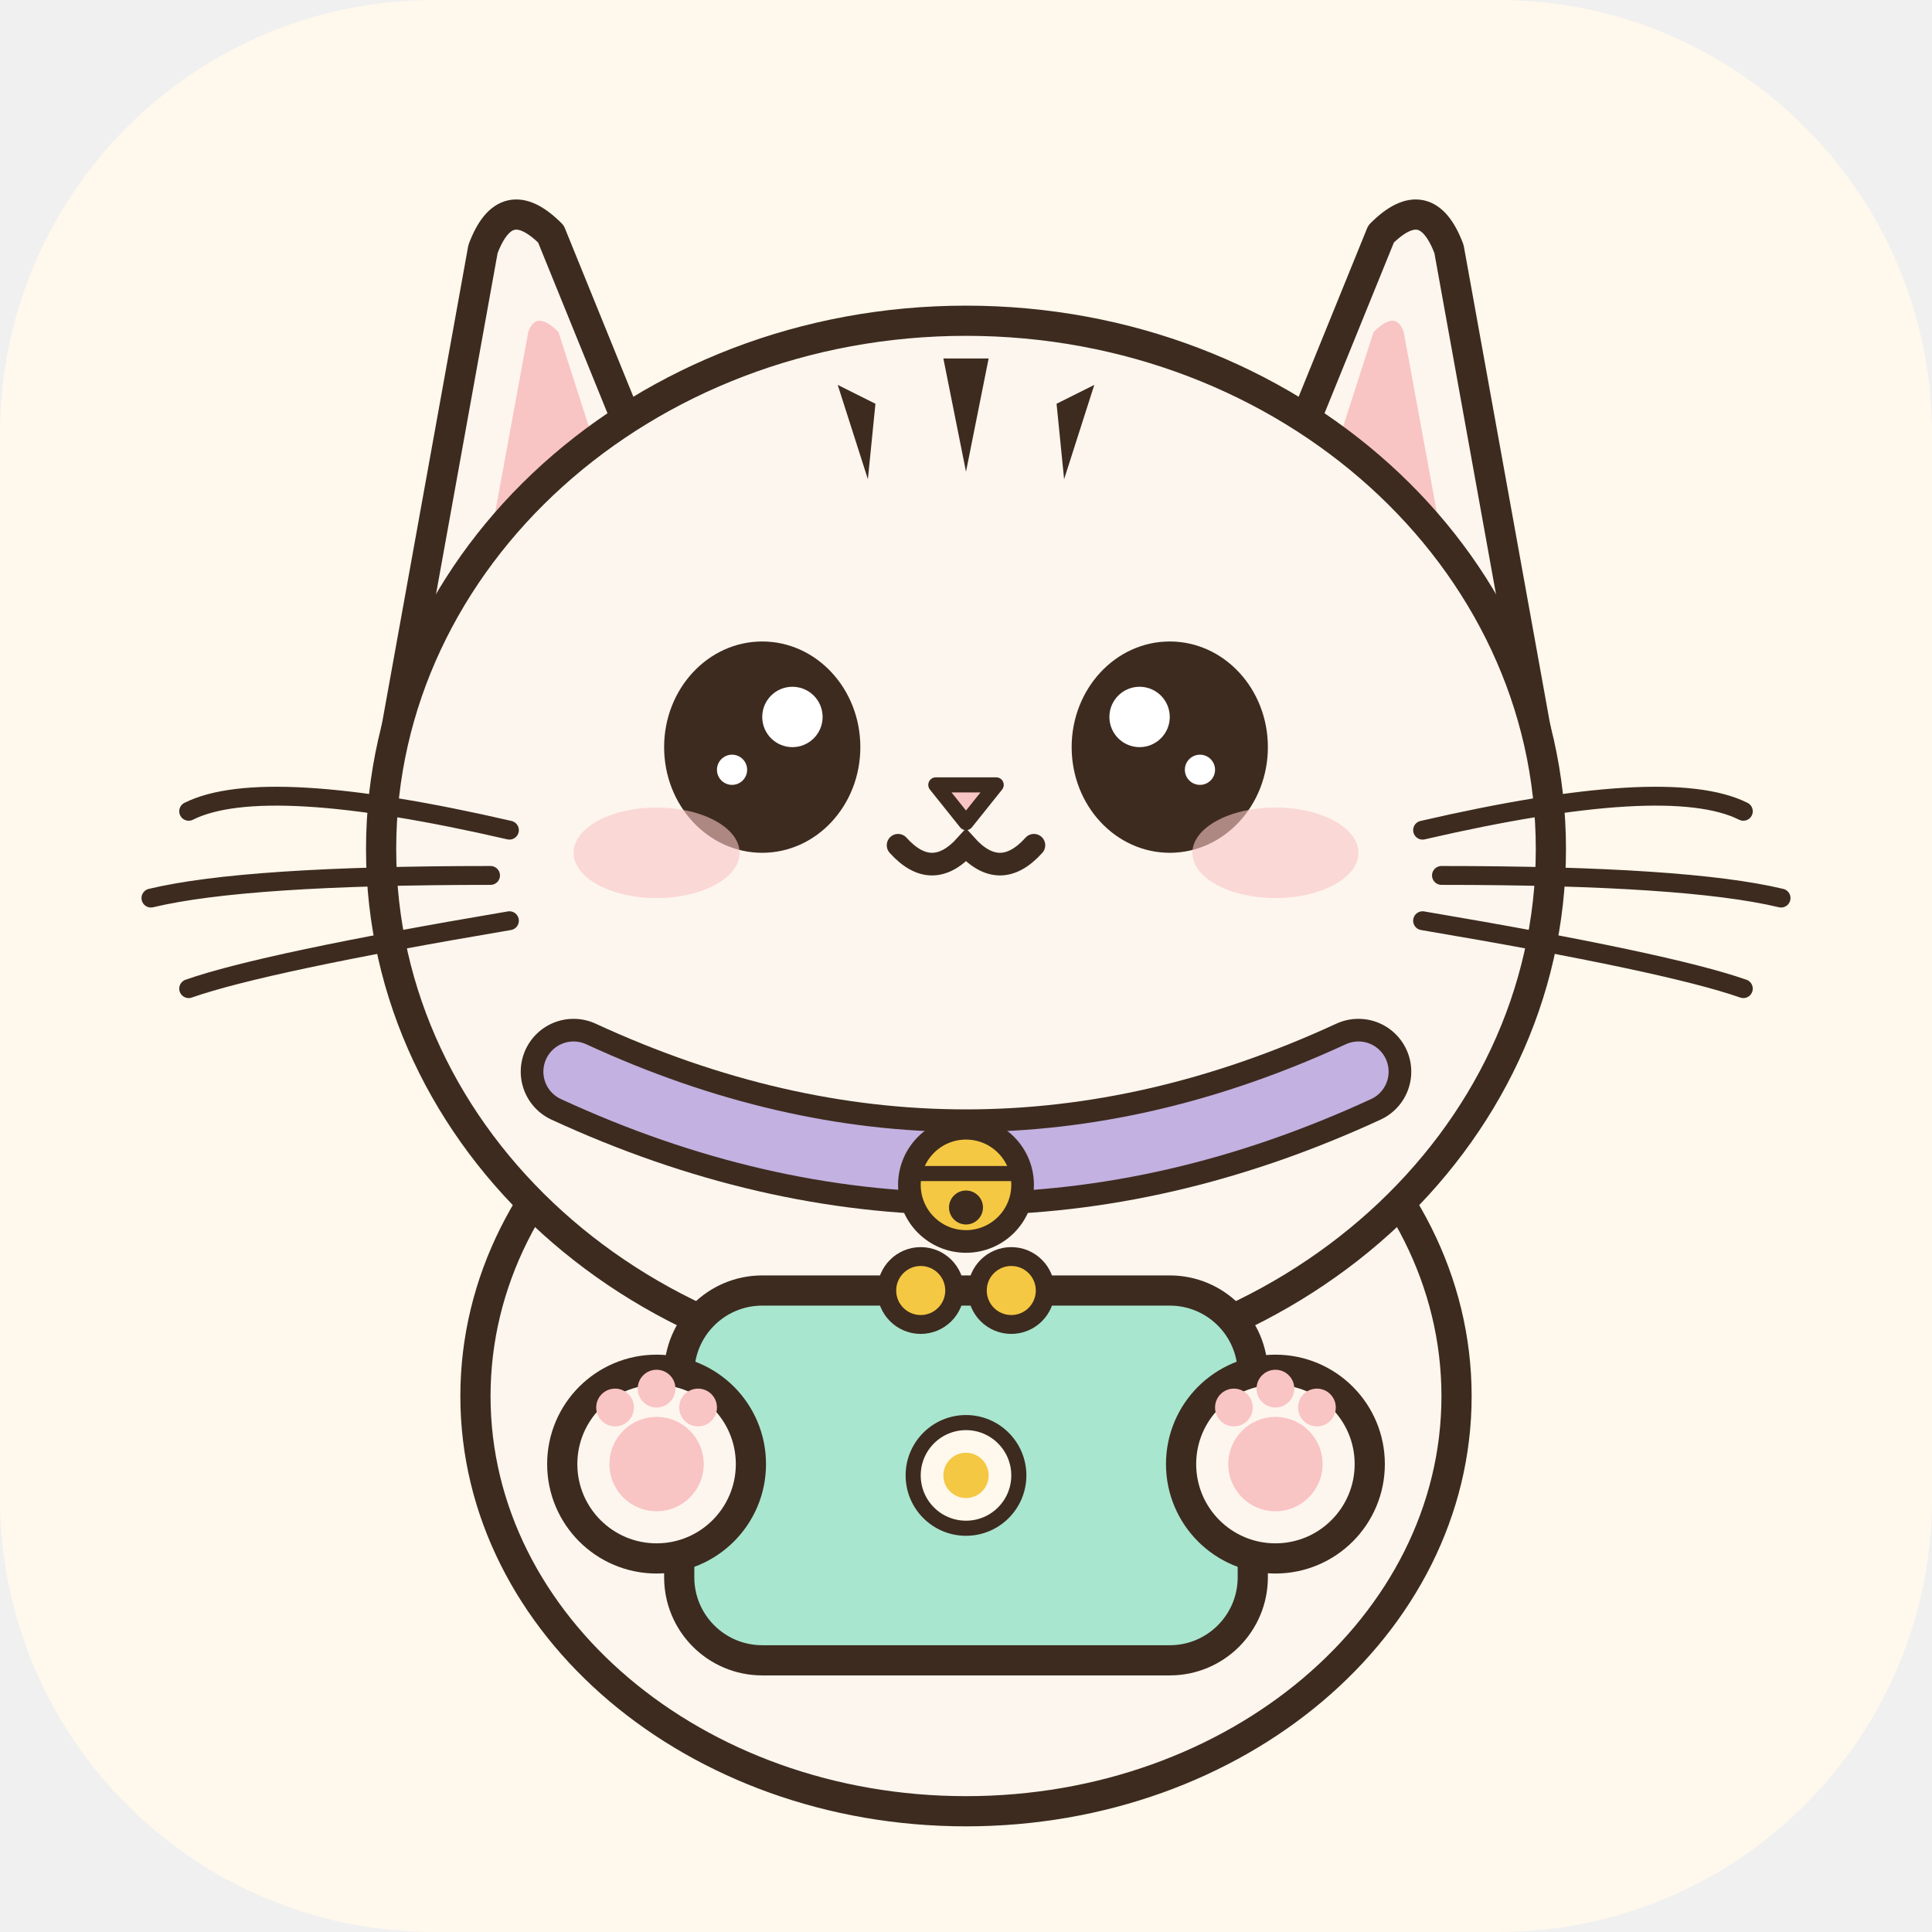
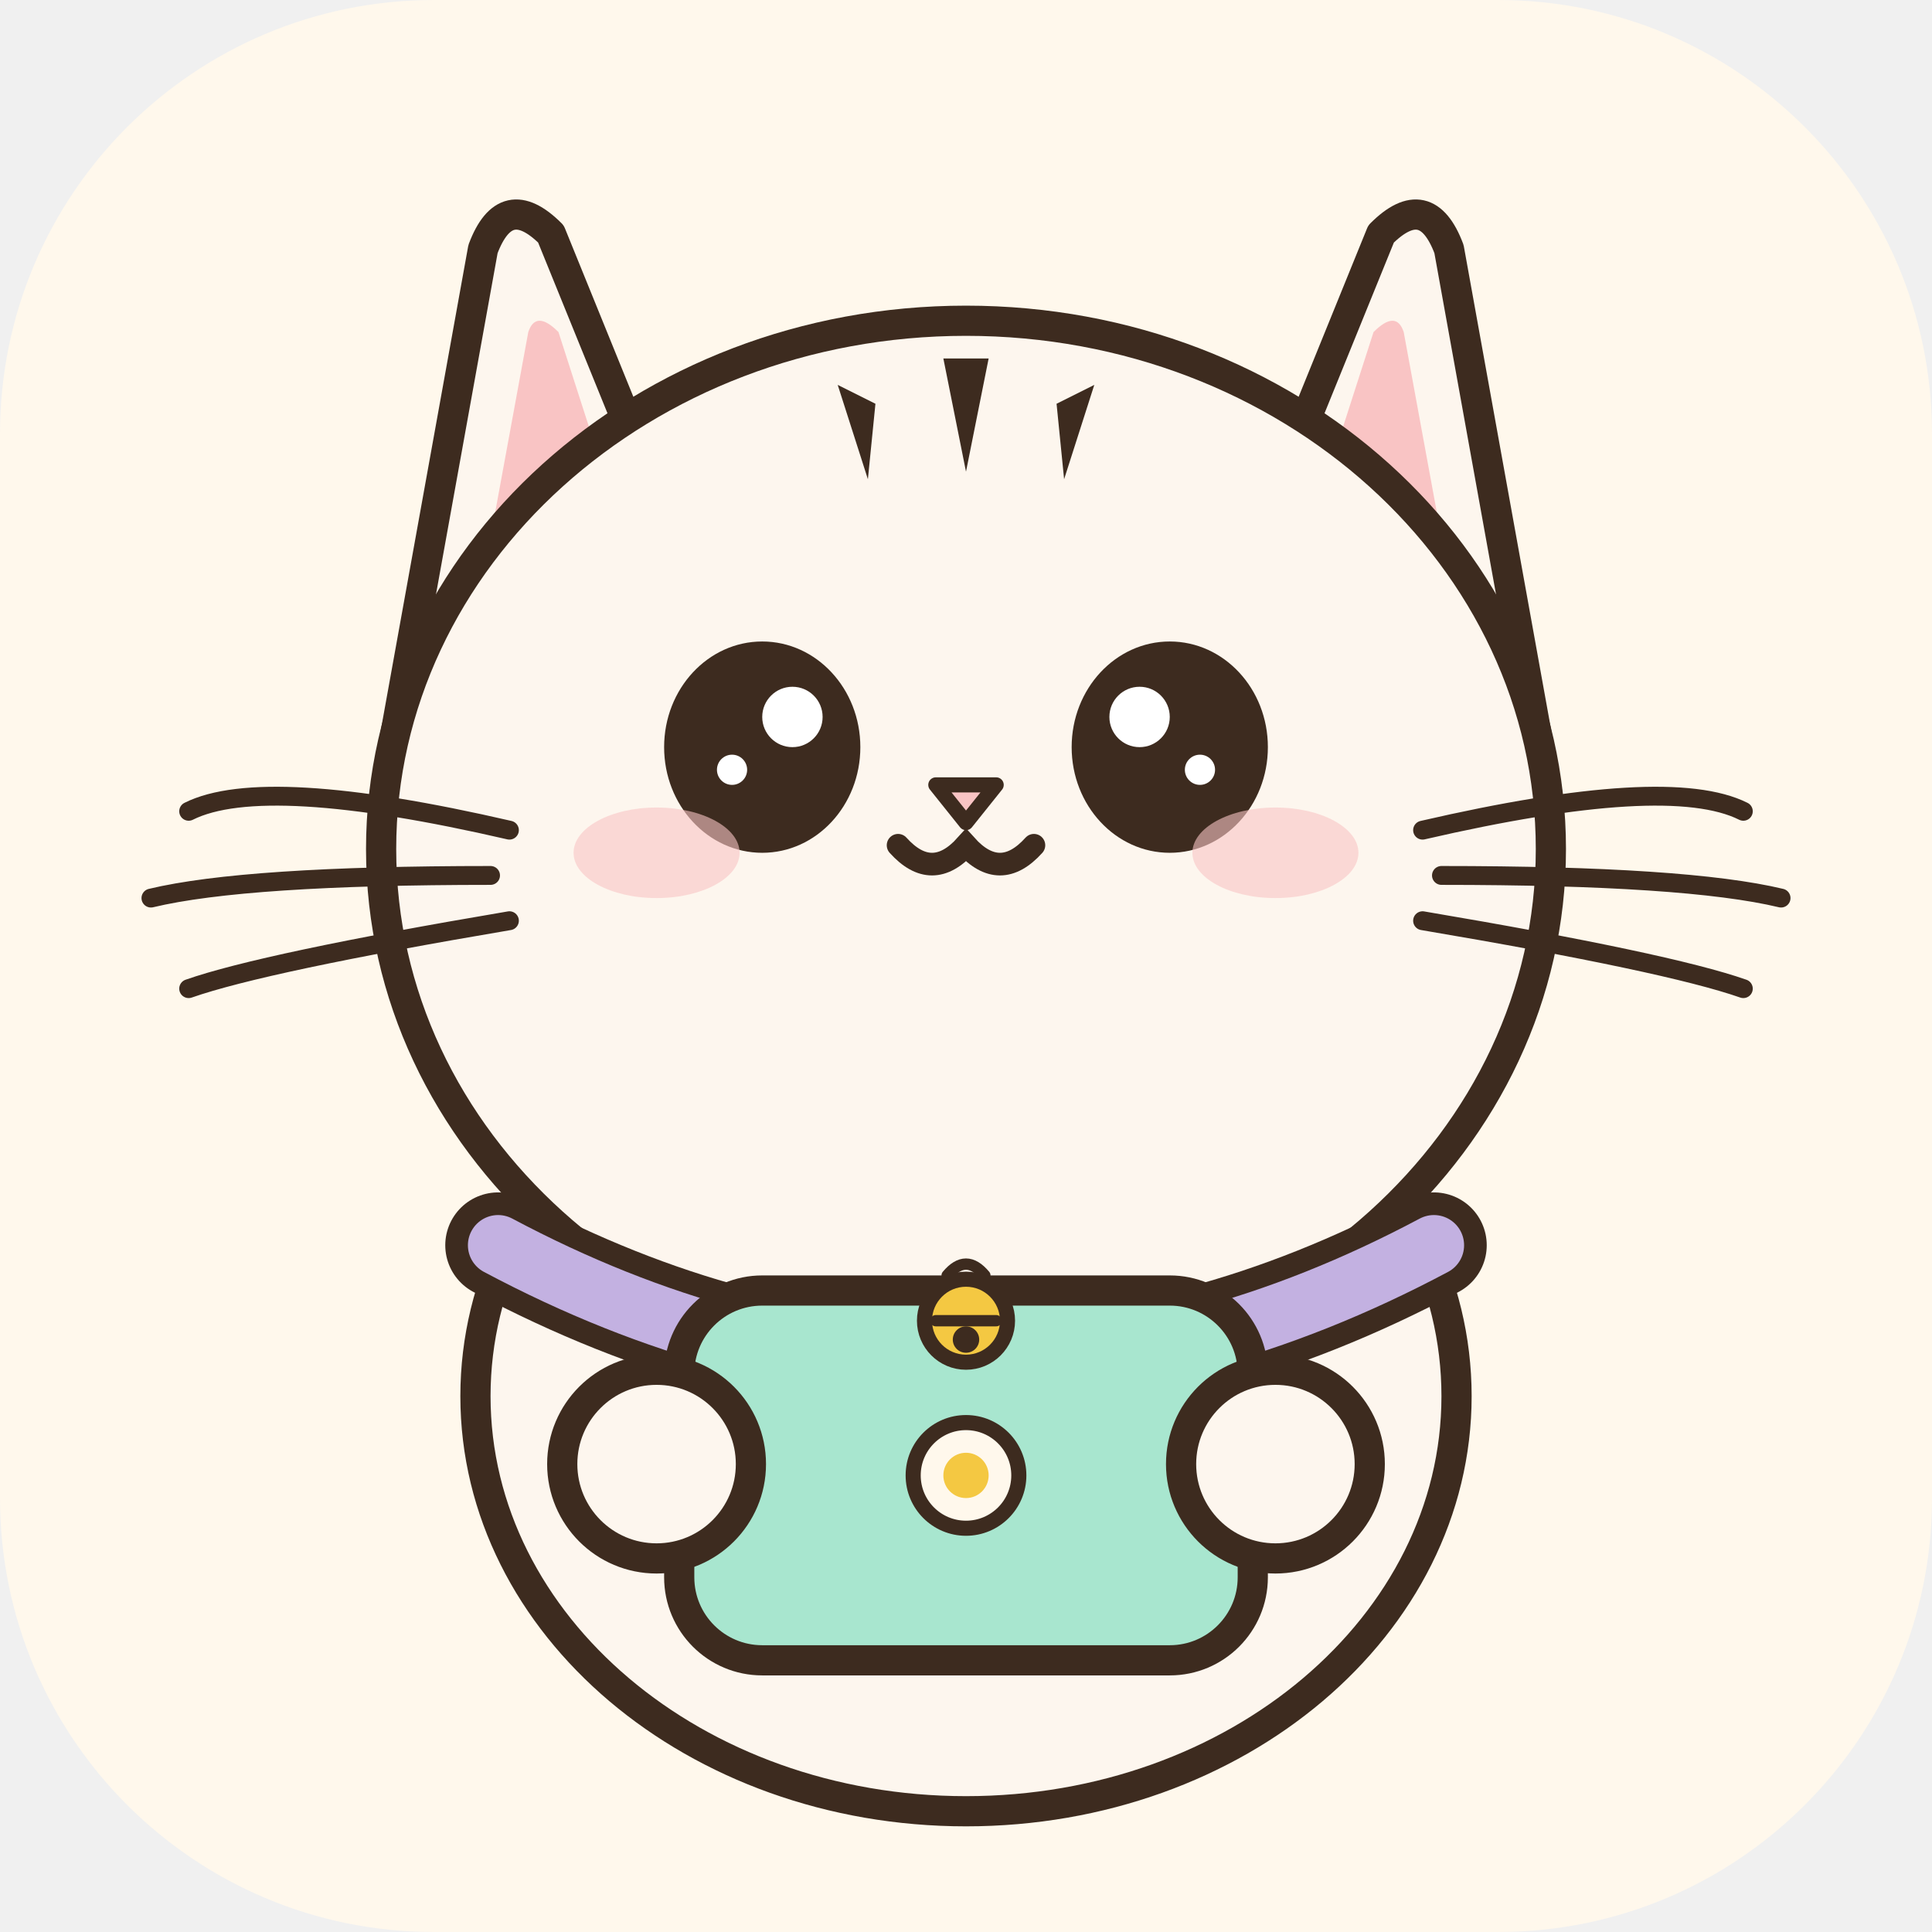
<svg xmlns="http://www.w3.org/2000/svg" viewBox="0 0 512 512">
  <rect width="512" height="512" rx="115" fill="#FFF8EC" />
  <path d="M102 210 L128 66 Q134 50 146 62 L198 190 Z" fill="#FDF6EE" stroke="#3D2B1F" stroke-width="8" stroke-linejoin="round" />
  <path d="M122 186 L140 88 Q142 82 148 88 L176 175 Z" fill="#F9C4C4" />
  <path d="M314 190 L366 62 Q378 50 384 66 L410 210 Z" fill="#FDF6EE" stroke="#3D2B1F" stroke-width="8" stroke-linejoin="round" />
  <path d="M336 175 L364 88 Q370 82 372 88 L390 186 Z" fill="#F9C4C4" />
  <ellipse cx="256" cy="370" rx="130" ry="110" fill="#FDF6EE" />
  <ellipse cx="256" cy="370" rx="130" ry="110" fill="none" stroke="#3D2B1F" stroke-width="8" />
  <ellipse cx="256" cy="225" rx="155" ry="140" fill="#FDF6EE" />
  <ellipse cx="256" cy="225" rx="155" ry="140" fill="none" stroke="#3D2B1F" stroke-width="8" />
  <path d="M250 95 L262 95 L256 125 Z" fill="#3D2B1F" />
  <path d="M222 102 L232 107 L230 127 Z" fill="#3D2B1F" />
  <path d="M290 102 L280 107 L282 127 Z" fill="#3D2B1F" />
  <path d="M135 220 Q70 205 50 215" fill="none" stroke="#3D2B1F" stroke-width="5" stroke-linecap="round" />
  <path d="M130 232 Q65 232 40 238" fill="none" stroke="#3D2B1F" stroke-width="5" stroke-linecap="round" />
  <path d="M135 244 Q70 255 50 262" fill="none" stroke="#3D2B1F" stroke-width="5" stroke-linecap="round" />
  <path d="M377 220 Q442 205 462 215" fill="none" stroke="#3D2B1F" stroke-width="5" stroke-linecap="round" />
  <path d="M382 232 Q447 232 472 238" fill="none" stroke="#3D2B1F" stroke-width="5" stroke-linecap="round" />
  <path d="M377 244 Q442 255 462 262" fill="none" stroke="#3D2B1F" stroke-width="5" stroke-linecap="round" />
  <ellipse cx="202" cy="198" rx="26" ry="28" fill="#3D2B1F" />
  <circle cx="210" cy="190" r="8" fill="white" />
  <circle cx="194" cy="204" r="4" fill="white" />
  <ellipse cx="310" cy="198" rx="26" ry="28" fill="#3D2B1F" />
  <circle cx="302" cy="190" r="8" fill="white" />
  <circle cx="318" cy="204" r="4" fill="white" />
  <polygon points="256,218 248,208 264,208" fill="#F9C4C4" stroke="#3D2B1F" stroke-width="4" stroke-linejoin="round" />
  <path d="M238 224 Q247 234 256 224 Q265 234 274 224" fill="none" stroke="#3D2B1F" stroke-width="6" stroke-linecap="round" />
  <ellipse cx="174" cy="226" rx="22" ry="12" fill="#F9C4C4" opacity="0.6" />
  <ellipse cx="338" cy="226" rx="22" ry="12" fill="#F9C4C4" opacity="0.6" />
-   <path d="M152 284 Q256 332 360 284" fill="none" stroke="#3D2B1F" stroke-width="28" stroke-linecap="round" />
-   <path d="M152 284 Q256 332 360 284" fill="none" stroke="#C3B1E1" stroke-width="16" stroke-linecap="round" />
-   <circle cx="256" cy="314" r="15" fill="#F4C842" stroke="#3D2B1F" stroke-width="6" />
-   <line x1="242" y1="311" x2="270" y2="311" stroke="#3D2B1F" stroke-width="4" />
-   <circle cx="256" cy="320" r="4.5" fill="#3D2B1F" />
+   <path d="M132 330 Q256 396 380 330" fill="none" stroke="#3D2B1F" stroke-width="28" stroke-linecap="round" />
+   <path d="M132 330 Q256 396 380 330" fill="none" stroke="#C3B1E1" stroke-width="16" stroke-linecap="round" />
+   <circle cx="256" cy="388" r="16" fill="#F4C842" stroke="#3D2B1F" stroke-width="6" />
+   <line x1="241" y1="384" x2="271" y2="384" stroke="#3D2B1F" stroke-width="4" />
+   <circle cx="256" cy="395" r="4.5" fill="#3D2B1F" />
  <rect x="180" y="342" width="152" height="98" rx="22" fill="#A8E6CF" stroke="#3D2B1F" stroke-width="8" />
-   <circle cx="244" cy="342" r="9" fill="#F4C842" stroke="#3D2B1F" stroke-width="5" />
-   <circle cx="268" cy="342" r="9" fill="#F4C842" stroke="#3D2B1F" stroke-width="5" />
+   <path d="M251 338 Q256 332 261 338" fill="none" stroke="#3D2B1F" stroke-width="3" stroke-linecap="round" />
+   <circle cx="256" cy="350" r="11" fill="#F4C842" stroke="#3D2B1F" stroke-width="4" />
+   <path d="M248 350 H264" fill="none" stroke="#3D2B1F" stroke-width="3" stroke-linecap="round" />
+   <circle cx="256" cy="355" r="3.5" fill="#3D2B1F" />
  <circle cx="256" cy="391" r="14" fill="#FFF8EC" stroke="#3D2B1F" stroke-width="4" />
  <circle cx="256" cy="391" r="6" fill="#F4C842" />
  <circle cx="174" cy="388" r="25" fill="#FDF6EE" stroke="#3D2B1F" stroke-width="8" />
-   <circle cx="174" cy="388" r="12.5" fill="#F9C4C4" />
-   <circle cx="163" cy="373" r="5" fill="#F9C4C4" />
-   <circle cx="174" cy="368" r="5" fill="#F9C4C4" />
-   <circle cx="185" cy="373" r="5" fill="#F9C4C4" />
  <circle cx="338" cy="388" r="25" fill="#FDF6EE" stroke="#3D2B1F" stroke-width="8" />
-   <circle cx="338" cy="388" r="12.5" fill="#F9C4C4" />
-   <circle cx="327" cy="373" r="5" fill="#F9C4C4" />
-   <circle cx="338" cy="368" r="5" fill="#F9C4C4" />
-   <circle cx="349" cy="373" r="5" fill="#F9C4C4" />
</svg>
